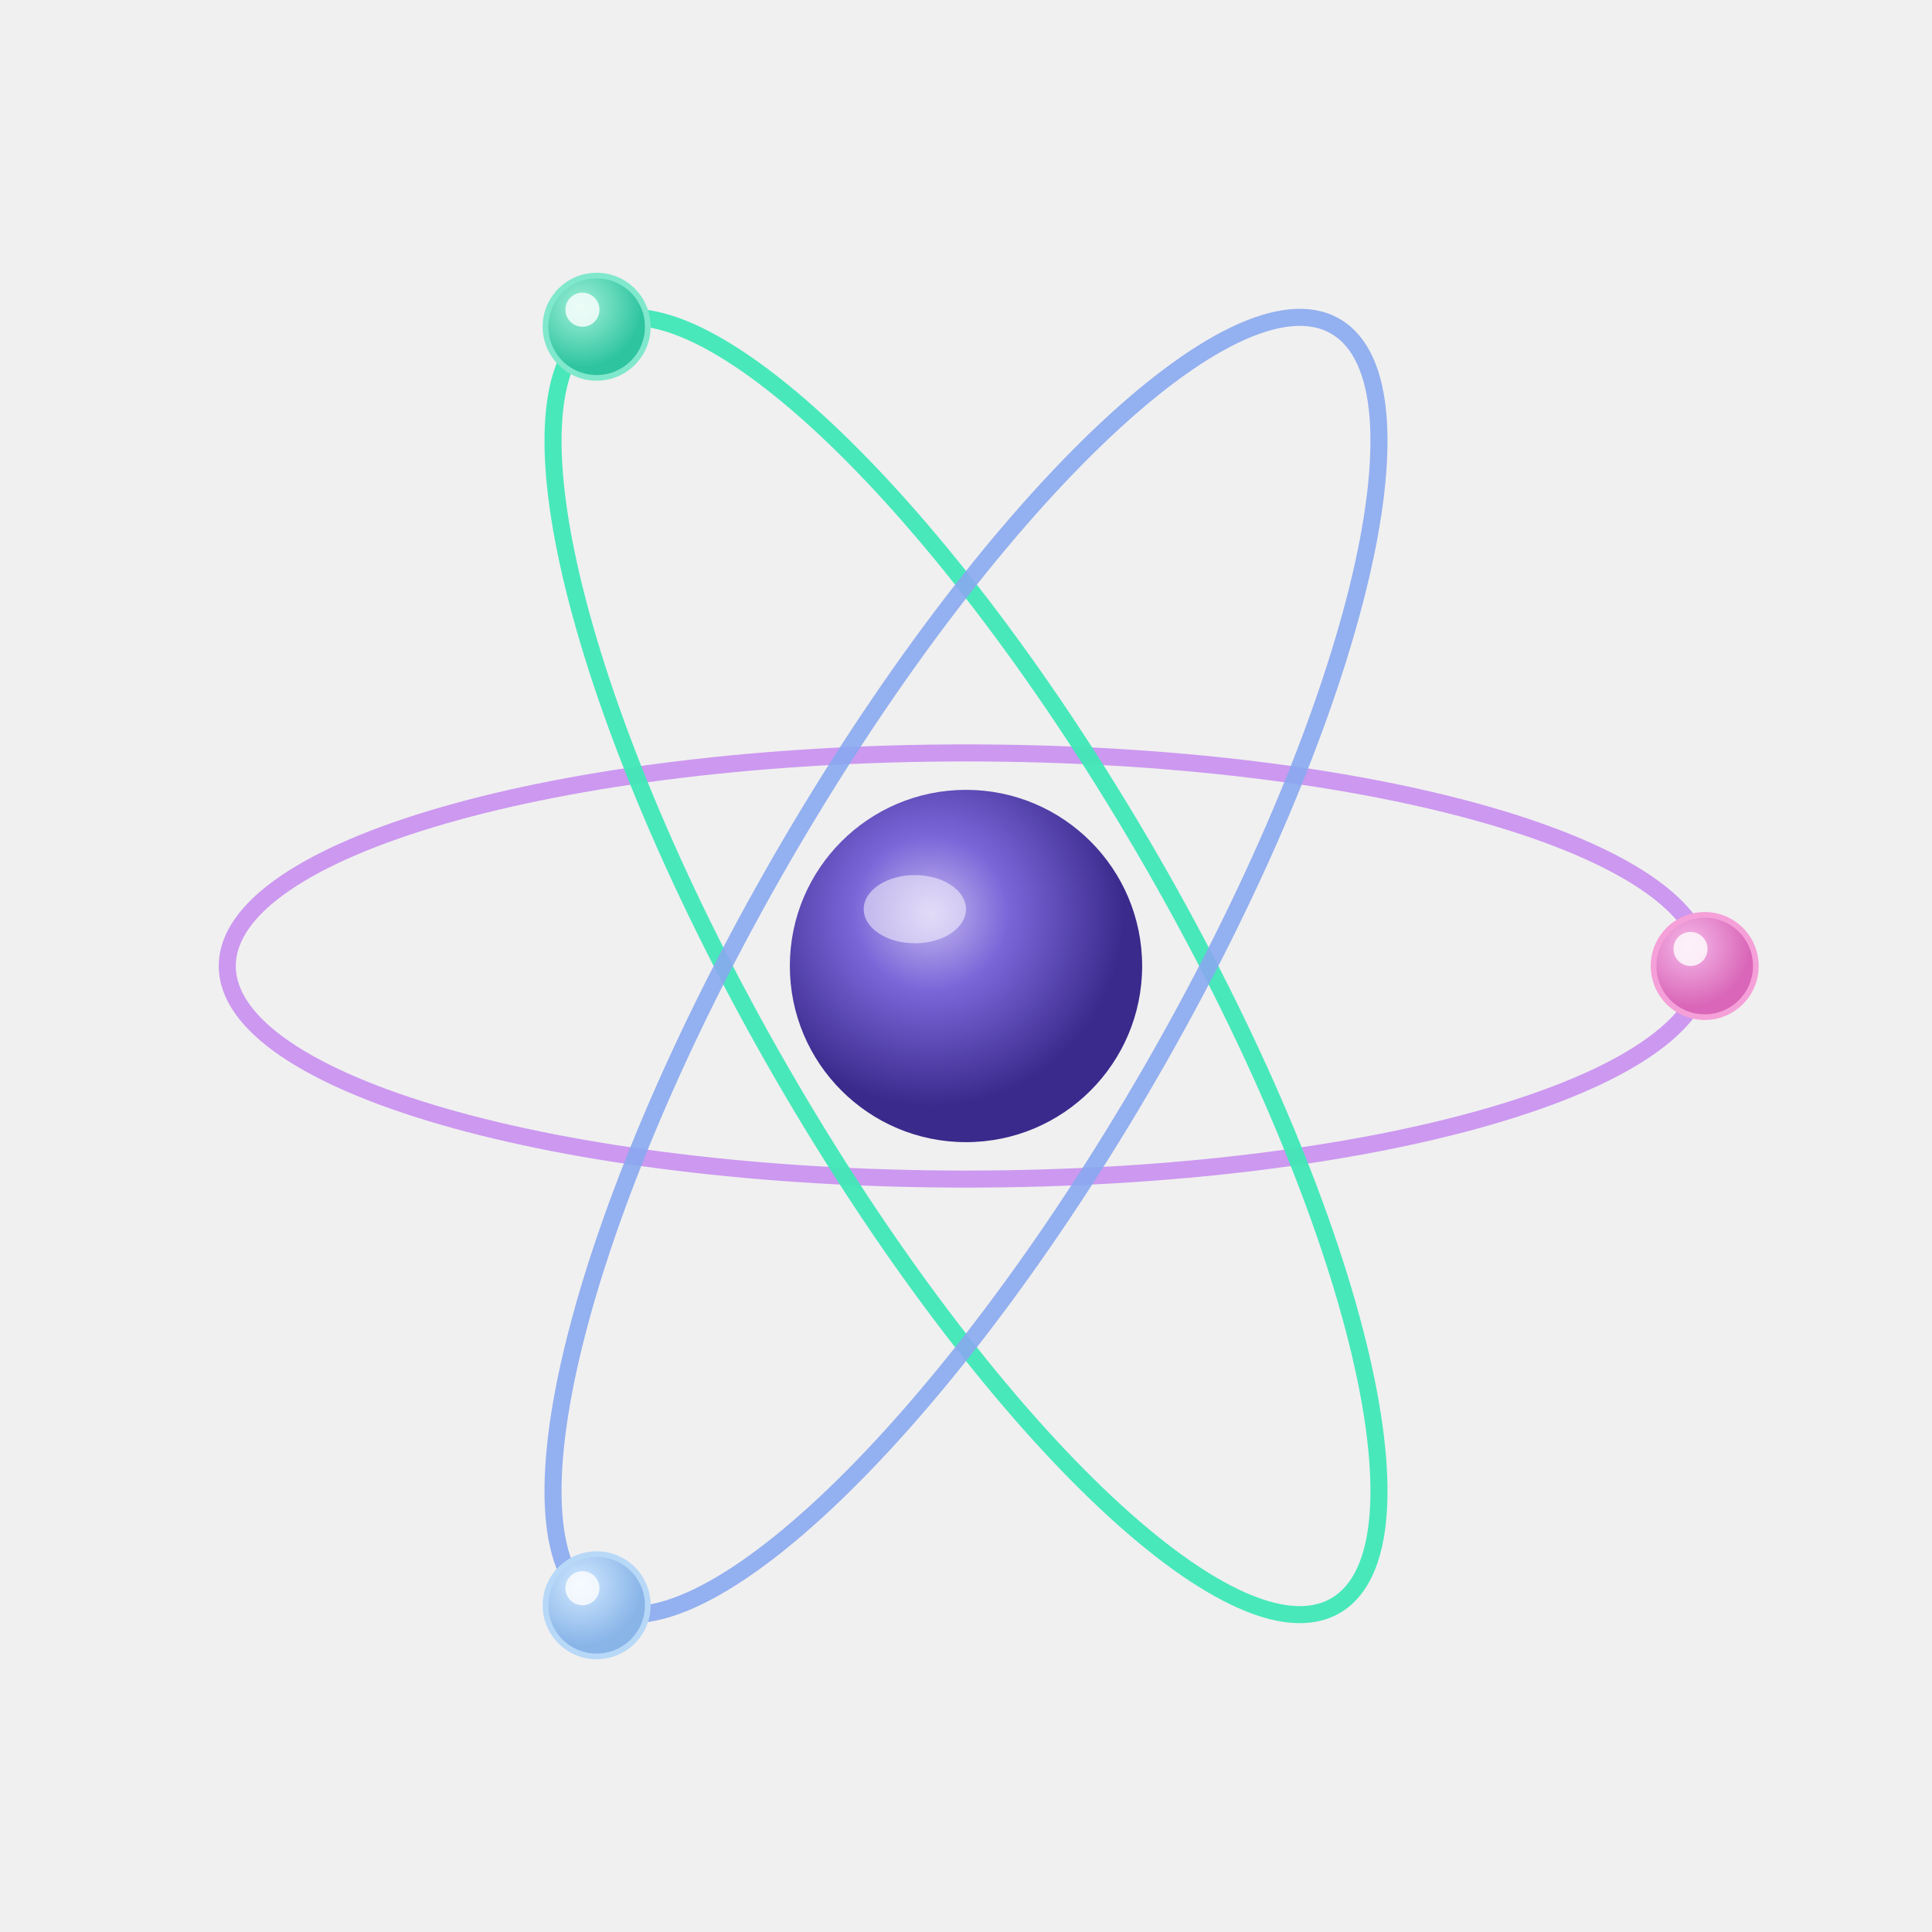
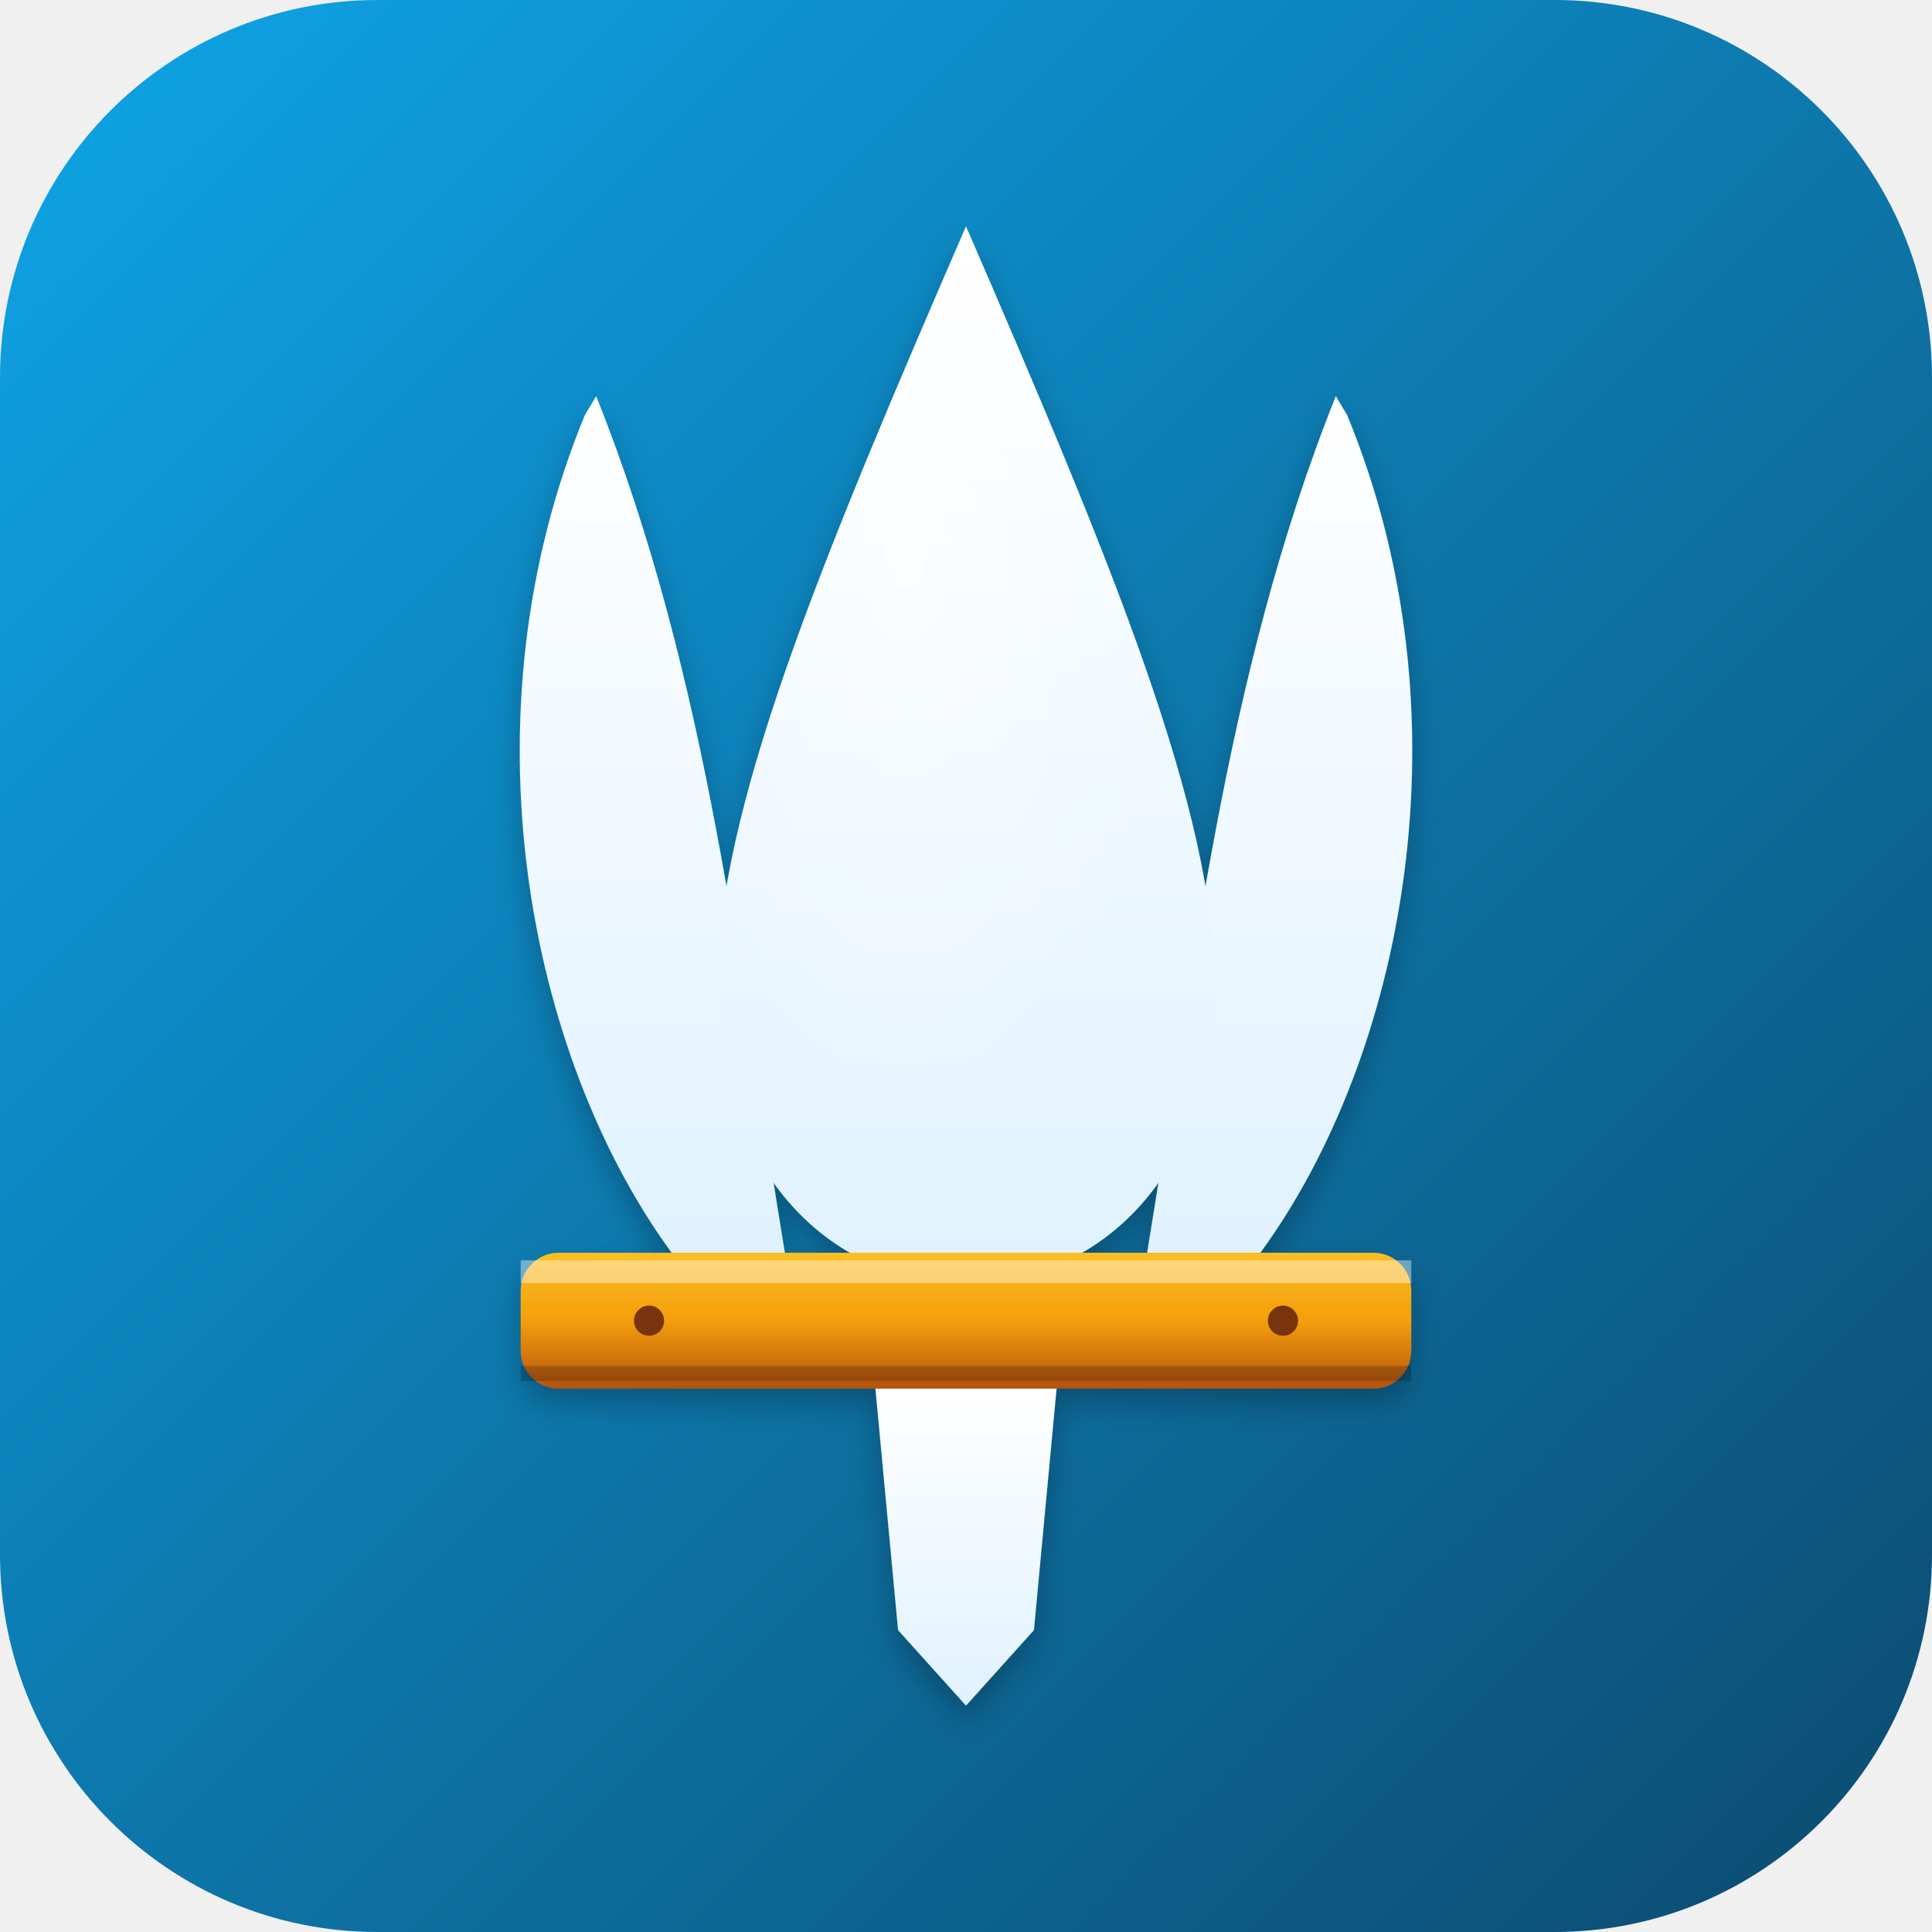
- <svg xmlns="http://www.w3.org/2000/svg" viewBox="0 0 680 680">
+ <svg xmlns="http://www.w3.org/2000/svg" viewBox="0 0 512 512" width="512" height="512">
  <defs>
-     <radialGradient id="nucleus" cx="40%" cy="35%" r="55%">
-       <stop offset="0%" stop-color="#c4b8f0" />
-       <stop offset="40%" stop-color="#7b66d8" />
-       <stop offset="100%" stop-color="#3a2a8c" />
+     <linearGradient id="bg" x1="0" y1="0" x2="1" y2="1">
+       <stop offset="0%" stop-color="#0EA5E9" />
+       <stop offset="100%" stop-color="#0C4A6E" />
+     </linearGradient>
+     <linearGradient id="silver" x1="0" y1="0" x2="0" y2="1">
+       <stop offset="0%" stop-color="#FFFFFF" />
+       <stop offset="100%" stop-color="#E0F2FE" />
+     </linearGradient>
+     <linearGradient id="gold" x1="0" y1="0" x2="0" y2="1">
+       <stop offset="0%" stop-color="#FBBF24" />
+       <stop offset="50%" stop-color="#F59E0B" />
+       <stop offset="100%" stop-color="#B45309" />
+     </linearGradient>
+     <radialGradient id="dropShine" cx="0.38" cy="0.3" r="0.55">
+       <stop offset="0%" stop-color="#FFFFFF" stop-opacity="0.6" />
+       <stop offset="100%" stop-color="#FFFFFF" stop-opacity="0" />
    </radialGradient>
-     <radialGradient id="eGreen" cx="35%" cy="30%" r="60%">
-       <stop offset="0%" stop-color="#a0f0d8" />
-       <stop offset="100%" stop-color="#2ec4a0" />
-     </radialGradient>
-     <radialGradient id="ePink" cx="35%" cy="30%" r="60%">
-       <stop offset="0%" stop-color="#f5b8e8" />
-       <stop offset="100%" stop-color="#d966b8" />
-     </radialGradient>
-     <radialGradient id="eBlue" cx="35%" cy="30%" r="60%">
-       <stop offset="0%" stop-color="#d0e8ff" />
-       <stop offset="100%" stop-color="#88b4e8" />
-     </radialGradient>
+     <filter id="softShadow" x="-10%" y="-5%" width="120%" height="115%">
+       <feGaussianBlur in="SourceAlpha" stdDeviation="4" />
+       <feOffset dx="0" dy="4" result="offsetblur" />
+       <feComponentTransfer>
+         <feFuncA type="linear" slope="0.25" />
+       </feComponentTransfer>
+       <feMerge>
+         <feMergeNode />
+         <feMergeNode in="SourceGraphic" />
+       </feMerge>
+     </filter>
  </defs>
-   <ellipse cx="340" cy="340" rx="260" ry="75" fill="none" stroke="#c88ef0" stroke-width="6" opacity="0.9" />
-   <ellipse cx="340" cy="340" rx="260" ry="75" fill="none" stroke="#40e8b8" stroke-width="6" opacity="0.95" transform="rotate(60 340 340)" />
-   <ellipse cx="340" cy="340" rx="260" ry="75" fill="none" stroke="#88a8f0" stroke-width="6" opacity="0.9" transform="rotate(120 340 340)" />
-   <circle cx="340" cy="340" r="62" fill="url(#nucleus)" />
-   <ellipse cx="322" cy="320" rx="18" ry="12" fill="white" opacity="0.5" />
-   <circle cx="600" cy="340" r="18" fill="url(#ePink)" stroke="#f5a0d8" stroke-width="2" />
-   <circle cx="595" cy="334" r="6" fill="white" opacity="0.8" />
-   <circle cx="210" cy="115" r="18" fill="url(#eGreen)" stroke="#80e8cc" stroke-width="2" />
-   <circle cx="205" cy="109" r="6" fill="white" opacity="0.8" />
-   <circle cx="210" cy="565" r="18" fill="url(#eBlue)" stroke="#b8d8f8" stroke-width="2" />
-   <circle cx="205" cy="559" r="6" fill="white" opacity="0.8" />
+   <rect width="512" height="512" rx="100" fill="url(#bg)" />
+   <g filter="url(#softShadow)">
+     <path d="M 155 110              C 122 190, 140 280, 178 332              L 208 332              C 196 260, 188 180, 158 105              Z" fill="url(#silver)" />
+     <path d="M 357 110              C 390 190, 372 280, 334 332              L 304 332              C 316 260, 324 180, 354 105              Z" fill="url(#silver)" />
+     <path d="M 256 60              C 295 150, 322 215, 322 262              C 322 308, 294 340, 256 340              C 218 340, 190 308, 190 262              C 190 215, 217 150, 256 60 Z" fill="url(#silver)" />
+     <path d="M 256 60              C 295 150, 322 215, 322 262              C 322 308, 294 340, 256 340              C 218 340, 190 308, 190 262              C 190 215, 217 150, 256 60 Z" fill="url(#dropShine)" />
+     <rect x="138" y="332" width="236" height="36" rx="10" fill="url(#gold)" />
+     <rect x="138" y="334" width="236" height="6" fill="#FFFFFF" opacity="0.4" />
+     <rect x="138" y="362" width="236" height="4" fill="#000000" opacity="0.2" />
+     <circle cx="172" cy="350" r="4" fill="#78350F" />
+     <circle cx="340" cy="350" r="4" fill="#78350F" />
+     <path d="M 232 368              L 280 368              L 274 432              L 256 452              L 238 432 Z" fill="url(#silver)" />
+   </g>
</svg>
